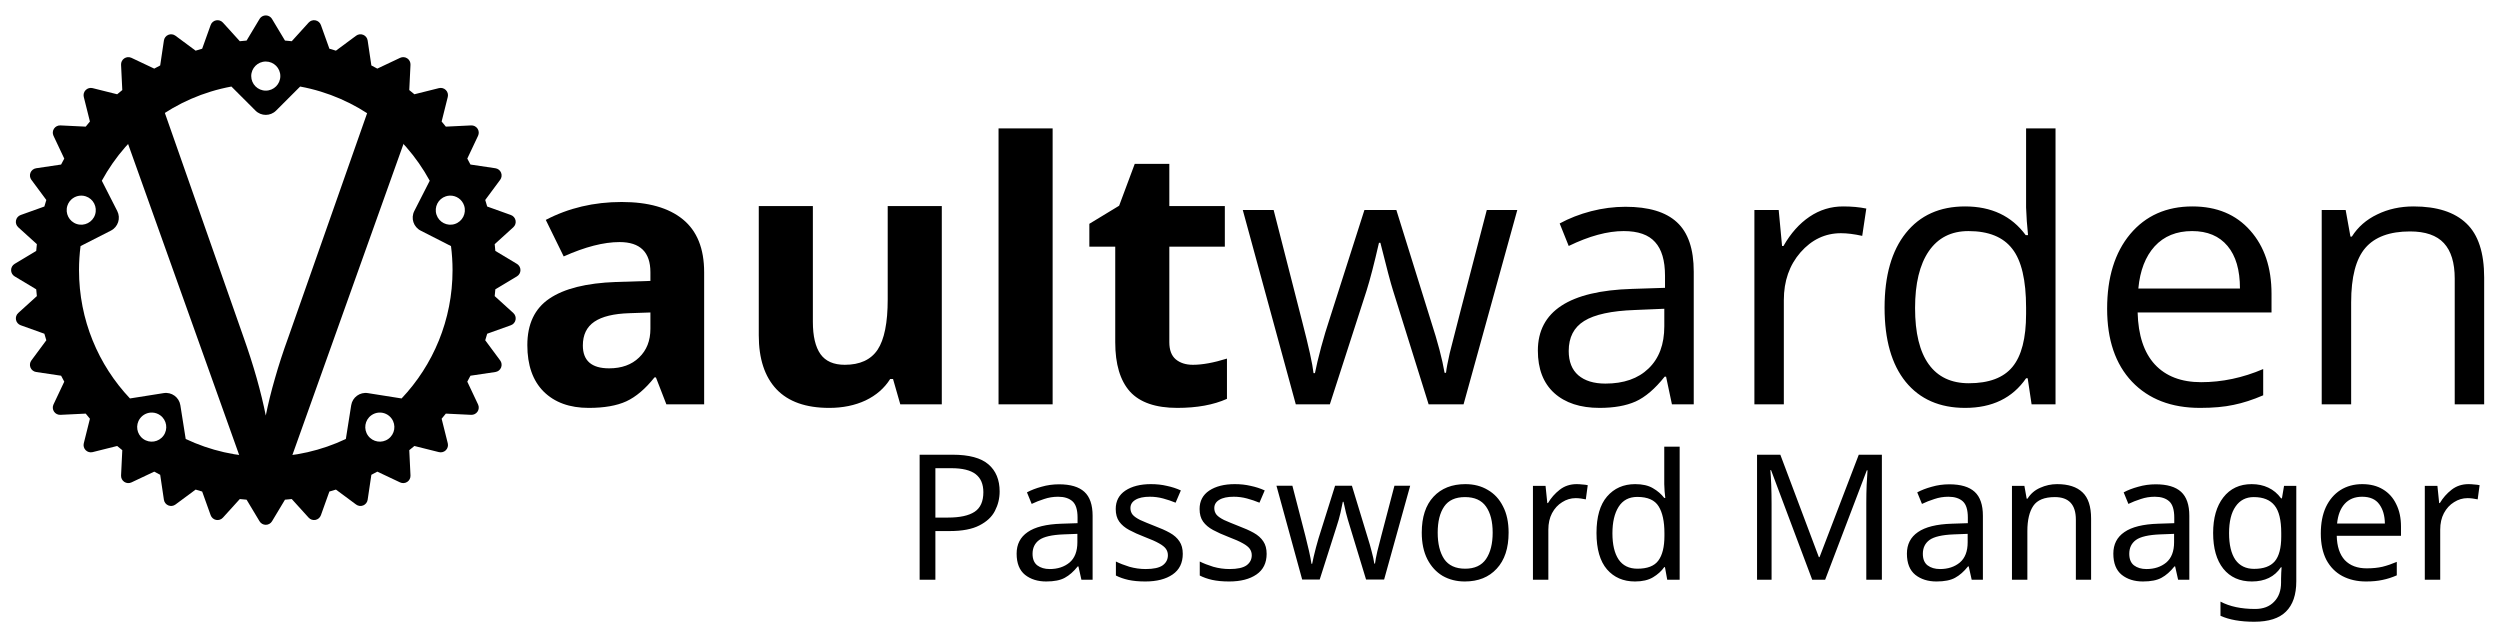
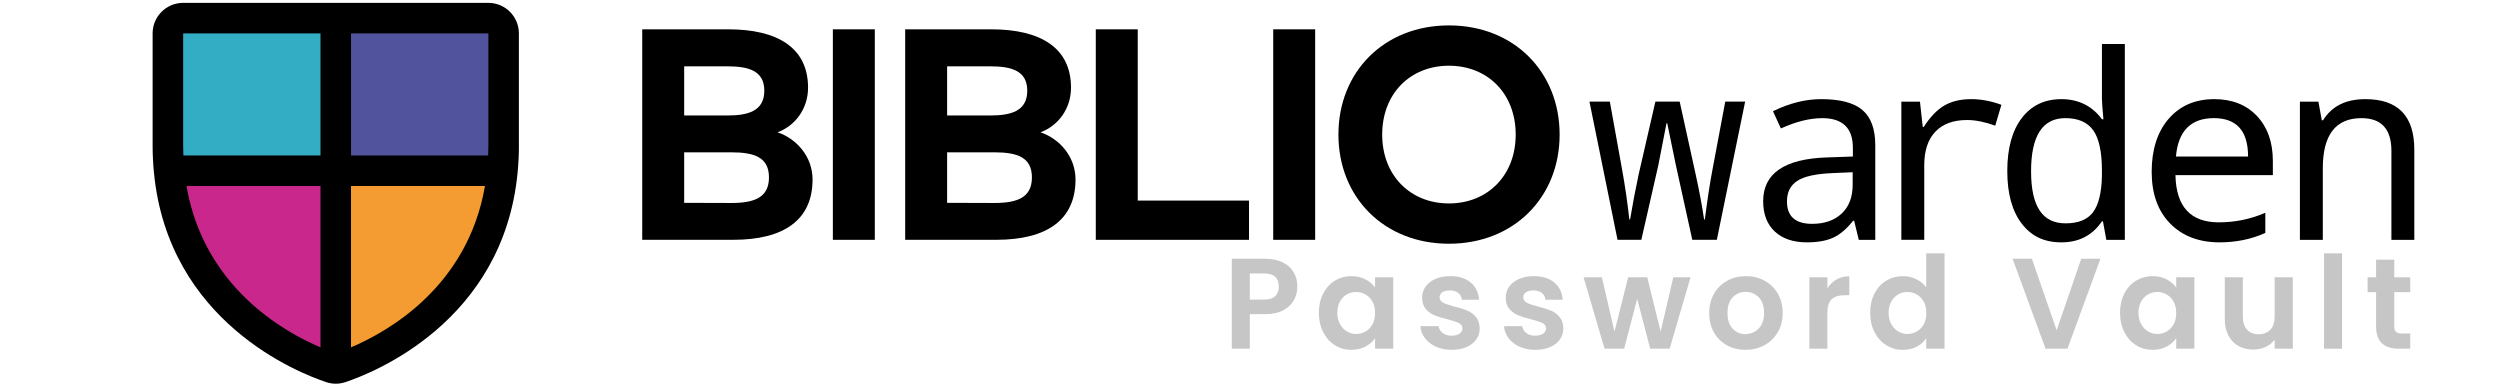
- <svg xmlns="http://www.w3.org/2000/svg" version="1.1" viewBox="0 0 800 200">
-   <path class="tw-fill-text-alt2" d="m457.16 129.39-11.407-36.49q-1.078-3.348-4.029-15.209h-.454q-2.27 9.931-3.973 15.322l-11.747 36.377h-10.896l-16.968-62.197h9.874q6.016 23.438 9.137 35.696 3.178 12.258 3.632 16.514h.454q.624-3.235 1.986-8.342 1.419-5.164 2.44-8.172l11.407-35.696h10.215l11.123 35.696q3.178 9.761 4.313 16.401h.454q.227-2.043 1.192-6.299 1.022-4.256 11.861-45.797h9.761l-17.195 62.197zm77.858 0-1.873-8.853h-.454q-4.654 5.846-9.307 7.945-4.597 2.043-11.52 2.043-9.25 0-14.528-4.767-5.221-4.767-5.221-13.563 0-18.841 30.134-19.749l10.555-.341v-3.859q0-7.321-3.178-10.783-3.121-3.518-10.045-3.518-7.775 0-17.592 4.767l-2.894-7.207q4.597-2.497 10.045-3.916 5.505-1.419 11.009-1.419 11.123 0 16.457 4.937 5.391 4.937 5.391 15.833v42.449zm-21.281-6.64q8.796 0 13.79-4.824 5.051-4.824 5.051-13.506v-5.618l-9.421.397q-11.237.397-16.231 3.518-4.937 3.064-4.937 9.591 0 5.107 3.064 7.775 3.121 2.667 8.682 2.667zm76.045-56.693q4.143 0 7.434.681l-1.305 8.739q-3.859-.851-6.81-.851-7.548 0-12.939 6.129-5.335 6.129-5.335 15.266v33.369h-9.421v-62.197h7.775l1.078 11.52h.454q3.462-6.072 8.342-9.364 4.88-3.292 10.726-3.292zm59.077 54.991h-.511q-6.526 9.477-19.522 9.477-12.201 0-19.011-8.342-6.753-8.342-6.753-23.721t6.81-23.892q6.81-8.512 18.954-8.512 12.655 0 19.408 9.193h.738l-.397-4.483-.227-4.37v-25.311h9.421v88.301h-7.662zm-18.841 1.589q9.648 0 13.96-5.221 4.37-5.278 4.37-16.968v-1.986q0-13.223-4.426-18.841-4.37-5.675-14.017-5.675-8.286 0-12.712 6.47-4.37 6.413-4.37 18.16 0 11.918 4.37 17.99 4.37 6.072 12.825 6.072zm74 7.888q-13.79 0-21.792-8.399-7.945-8.399-7.945-23.324 0-15.039 7.377-23.892 7.434-8.853 19.919-8.853 11.69 0 18.501 7.718 6.81 7.662 6.81 20.26v5.959h-42.846q.284 10.953 5.505 16.628 5.278 5.675 14.812 5.675 10.045 0 19.863-4.199v8.399q-4.994 2.156-9.477 3.064-4.426.965-10.726.965zm-2.554-56.58q-7.491 0-11.975 4.88-4.426 4.88-5.221 13.506h32.518q0-8.91-3.973-13.62-3.973-4.767-11.35-4.767zm84.047 55.445v-40.236q0-7.604-3.462-11.35-3.462-3.745-10.839-3.745-9.761 0-14.301 5.278t-4.54 17.422v32.631h-9.421v-62.197h7.662l1.532 8.512h.454q2.894-4.597 8.115-7.094 5.221-2.554 11.634-2.554 11.237 0 16.912 5.448 5.675 5.391 5.675 17.309v40.576z" />
-   <path class="tw-fill-text-alt2" d="m213.24 129.39-3.348-8.626h-.454q-4.37 5.505-9.023 7.662-4.597 2.1-12.031 2.1-9.137 0-14.415-5.221-5.221-5.221-5.221-14.869 0-10.102 7.037-14.869 7.094-4.824 21.338-5.335l11.009-.341v-2.781q0-9.648-9.874-9.648-7.604 0-17.876 4.597l-5.732-11.69q10.953-5.732 24.289-5.732 12.769 0 19.579 5.561 6.81 5.561 6.81 16.912v42.279zm-5.107-29.397-6.696.227q-7.548.227-11.237 2.724-3.689 2.497-3.689 7.604 0 7.321 8.399 7.321 6.016 0 9.591-3.462 3.632-3.462 3.632-9.193zm79.962 29.397-2.327-8.115h-.908q-2.781 4.426-7.888 6.867-5.107 2.384-11.634 2.384-11.18 0-16.855-5.959-5.675-6.016-5.675-17.252v-41.371h17.309v37.058q0 6.867 2.44 10.328 2.44 3.405 7.775 3.405 7.264 0 10.499-4.824 3.235-4.88 3.235-16.117v-29.85h17.309v63.447zm48.748 0h-17.309v-88.301h17.309zm44.889-12.655q4.54 0 10.896-1.986v12.882q-6.47 2.894-15.89 2.894-10.385 0-15.152-5.221-4.71-5.278-4.71-15.776v-30.588h-8.286v-7.321l9.534-5.788 4.994-13.393h11.066v13.506h17.763v12.996h-17.763v30.588q0 3.689 2.043 5.448 2.1 1.759 5.505 1.759z" />
-   <path class="tw-fill-text-alt2" d="m51.982 33.947-15.322.002 41.131 115.17h14.518l41.131-115.17h-15.162l-25.971 73.872c-1.72 4.731-3.171 9.193-4.354 13.387-1.183 4.086-2.152 8.012-2.904 11.775-.753-3.764-1.72-7.742-2.902-11.936-1.183-4.194-2.635-8.71-4.356-13.549l-25.809-73.552z" />
-   <path class="tw-fill-text-alt2" d="m84.264 5.075a2.329 2.329 0 00-1.212.997l-4.145 6.908c-.726.06-1.45.125-2.17.207l-5.406-5.96a2.329 2.329 0 00-3.92.78l-2.716 7.58c-.701.202-1.401.405-2.093.627l-6.462-4.787a2.329 2.329 0 00-3.691 1.53l-1.188 7.987c-.638.331-1.275.664-1.902 1.012l-7.297-3.448a2.329 2.329 0 00-3.322 2.22l.393 8.094c-.552.441-1.1.887-1.639 1.344l-7.859-1.965a2.329 2.329 0 00-2.825 2.825l1.965 7.859c-.456.539-.903 1.087-1.344 1.639l-8.094-.393a2.329 2.329 0 00-2.22 3.322l3.448 7.297c-.349.627-.682 1.264-1.012 1.902l-7.987 1.188a2.329 2.329 0 00-1.53 3.691l4.787 6.462c-.222.692-.425 1.392-.627 2.093l-7.58 2.716a2.329 2.329 0 00-.78 3.92l5.96 5.406c-.081.72-.146 1.444-.207 2.17l-6.908 4.145a2.329 2.329 0 000 3.995l6.908 4.144c.06.726.125 1.451.207 2.171l-5.96 5.406a2.329 2.329 0 00.78 3.919l7.58 2.716c.202.701.405 1.402.627 2.094l-4.787 6.46a2.329 2.329 0 001.53 3.692l7.987 1.188c.331.638.664 1.275 1.012 1.902l-3.448 7.297a2.329 2.329 0 002.22 3.322l8.094-.393c.441.552.887 1.1 1.344 1.639l-1.965 7.859a2.329 2.329 0 002.825 2.825l7.859-1.965c.539.456 1.087.903 1.639 1.344l-.393 8.093a2.329 2.329 0 003.322 2.22l7.297-3.447c.627.349 1.264.682 1.902 1.012l1.188 7.987a2.329 2.329 0 003.691 1.529l6.462-4.786c.692.222 1.392.425 2.093.627l2.716 7.58a2.329 2.329 0 003.92.779l5.405-5.959c.72.081 1.445.146 2.171.207l4.145 6.908a2.329 2.329 0 003.995 0l4.144-6.908c.727-.06 1.452-.125 2.172-.207l5.405 5.959a2.329 2.329 0 003.919-.779l2.716-7.58c.701-.202 1.402-.405 2.094-.627l6.46 4.786a2.329 2.329 0 003.692-1.529l1.188-7.987c.638-.331 1.275-.664 1.902-1.012l7.297 3.447a2.329 2.329 0 003.322-2.22l-.393-8.093c.552-.441 1.1-.887 1.639-1.344l7.859 1.965a2.329 2.329 0 002.825-2.825l-1.965-7.859c.457-.539.903-1.087 1.344-1.639l8.093.393a2.329 2.329 0 002.22-3.322l-3.447-7.297c.349-.627.682-1.264 1.012-1.902l7.987-1.188a2.329 2.329 0 001.529-3.692l-4.786-6.46c.222-.692.425-1.393.627-2.094l7.58-2.716a2.329 2.329 0 00.779-3.919l-5.959-5.405c.081-.721.146-1.446.207-2.172l6.908-4.144a2.329 2.329 0 000-3.995l-6.908-4.145c-.06-.726-.125-1.451-.207-2.171l5.959-5.405a2.329 2.329 0 00-.779-3.92l-7.58-2.716c-.202-.701-.405-1.401-.627-2.093l4.786-6.462a2.329 2.329 0 00-1.529-3.691l-7.987-1.188c-.331-.638-.664-1.275-1.012-1.902l3.447-7.297a2.329 2.329 0 00-2.22-3.322l-8.093.393c-.441-.552-.887-1.1-1.344-1.639l1.965-7.859a2.329 2.329 0 00-2.825-2.825l-7.859 1.965c-.539-.457-1.087-.903-1.639-1.344l.393-8.094a2.329 2.329 0 00-3.322-2.22l-7.297 3.448c-.627-.349-1.264-.682-1.902-1.012l-1.188-7.987a2.329 2.329 0 00-3.692-1.53l-6.46 4.787c-.692-.222-1.393-.425-2.094-.627l-2.716-7.58a2.329 2.329 0 00-3.919-.78l-5.406 5.96c-.72-.081-1.445-.146-2.171-.207l-4.144-6.908a2.329 2.329 0 00-2.783-.997zm.785 14.613a4.657 4.657 0 014.657 4.657 4.657 4.657 0 01-4.657 4.657 4.657 4.657 0 01-4.657-4.657 4.657 4.657 0 014.657-4.657zm-10.998 8.006 7.706 7.706a4.657 4.657 0 006.585 0l7.706-7.706c17.959 3.321 33.023 14.65 41.468 30.141l-4.943 9.7a4.657 4.657 0 002.035 6.263l9.712 4.949c.322 2.518.495 5.084.495 7.692 0 15.934-6.197 30.369-16.306 41.066l-10.796-1.709a4.657 4.657 0 00-5.328 3.87l-1.712 10.804c-7.76 3.674-16.443 5.734-25.624 5.734-9.181 0-17.864-2.061-25.625-5.735l-1.712-10.803a4.657 4.657 0 00-5.328-3.872l-10.795 1.71c-10.108-10.697-16.306-25.132-16.306-41.066 0-2.608.173-5.174.495-7.692l9.711-4.949a4.657 4.657 0 002.035-6.263l-4.942-9.699c8.445-15.492 23.508-26.821 41.468-30.142zm-47.923 34.902a4.657 4.657 0 011.306.226 4.657 4.657 0 012.99 5.868 4.657 4.657 0 01-5.868 2.991 4.657 4.657 0 01-2.991-5.869 4.657 4.657 0 014.563-3.216zm117.84 0a4.657 4.657 0 014.562 3.216 4.657 4.657 0 01-2.99 5.869 4.657 4.657 0 01-5.868-2.991 4.657 4.657 0 012.99-5.868 4.657 4.657 0 011.306-.226zm-95.153 69.428a4.657 4.657 0 012.471.882 4.657 4.657 0 011.031 6.505 4.657 4.657 0 01-6.505 1.031 4.657 4.657 0 01-1.031-6.505 4.657 4.657 0 014.034-1.913zm72.463 0a4.657 4.657 0 014.034 1.913 4.657 4.657 0 01-1.031 6.505 4.657 4.657 0 01-6.505-1.031 4.657 4.657 0 011.031-6.505 4.657 4.657 0 012.471-.882z" />
-   <path class="tw-fill-text-alt2" d="m304.87 145.51q7.844 0 11.429 3.081t3.586 8.684q0 3.305-1.513 6.219-1.457 2.857-4.986 4.65-3.474 1.793-9.468 1.793h-4.594v15.575h-5.042v-40.003zm-.448 4.314h-5.098v15.799h4.034q5.715 0 8.516-1.849 2.801-1.849 2.801-6.275 0-3.866-2.465-5.771-2.465-1.905-7.788-1.905zm34.456 5.154q5.491 0 8.124 2.409t2.633 7.676v20.449h-3.586l-.952-4.258h-.224q-1.961 2.465-4.146 3.642-2.129 1.177-5.939 1.177-4.09 0-6.779-2.129-2.689-2.185-2.689-6.779 0-4.482 3.53-6.891 3.53-2.465 10.869-2.689l5.098-.168v-1.793q0-3.754-1.625-5.21t-4.594-1.457q-2.353 0-4.482.728-2.129.672-3.978 1.569l-1.513-3.698q1.961-1.065 4.65-1.793 2.689-.784 5.603-.784zm1.457 16.023q-5.603.224-7.788 1.793-2.129 1.569-2.129 4.426 0 2.521 1.513 3.698 1.569 1.177 3.978 1.177 3.81 0 6.331-2.073 2.521-2.129 2.521-6.499v-2.689zm38.154 6.219q0 4.37-3.249 6.611-3.249 2.241-8.74 2.241-3.138 0-5.434-.504-2.241-.504-3.978-1.401v-4.482q1.793.896 4.314 1.681 2.577.728 5.21.728 3.754 0 5.434-1.177 1.681-1.233 1.681-3.249 0-1.121-.616-2.017-.616-.896-2.241-1.793-1.569-.896-4.538-2.017-2.913-1.121-4.986-2.241t-3.193-2.689-1.121-4.034q0-3.81 3.081-5.883 3.137-2.073 8.18-2.073 2.745 0 5.098.56 2.409.504 4.482 1.457l-1.681 3.922q-1.905-.784-3.978-1.345t-4.258-.56q-3.025 0-4.65 1.008-1.569.952-1.569 2.633 0 1.233.728 2.129.728.84 2.409 1.681 1.737.784 4.594 1.905 2.857 1.065 4.874 2.185t3.081 2.745q1.065 1.569 1.065 3.978zm26.836 0q0 4.37-3.249 6.611t-8.74 2.241q-3.138 0-5.434-.504-2.241-.504-3.978-1.401v-4.482q1.793.896 4.314 1.681 2.577.728 5.21.728 3.754 0 5.434-1.177 1.681-1.233 1.681-3.249 0-1.121-.616-2.017-.616-.896-2.241-1.793-1.569-.896-4.538-2.017-2.913-1.121-4.986-2.241-2.073-1.121-3.193-2.689t-1.121-4.034q0-3.81 3.081-5.883 3.138-2.073 8.18-2.073 2.745 0 5.098.56 2.409.504 4.482 1.457l-1.681 3.922q-1.905-.784-3.978-1.345t-4.258-.56q-3.025 0-4.65 1.008-1.569.952-1.569 2.633 0 1.233.728 2.129.728.84 2.409 1.681 1.737.784 4.594 1.905 2.857 1.065 4.874 2.185 2.017 1.121 3.081 2.745 1.065 1.569 1.065 3.978zm26.668-8.684q-.728-2.297-1.289-4.482-.504-2.241-.784-3.474h-.224q-.224 1.233-.728 3.474-.504 2.185-1.289 4.538l-5.378 16.864h-5.603l-8.236-30.03h5.098l4.146 16.023q.616 2.409 1.177 4.874.56 2.465.784 4.09h.224q.224-.952.504-2.353.336-1.401.728-2.913.392-1.569.784-2.801l5.322-16.92h5.378l5.154 16.92q.616 1.905 1.177 4.146.616 2.241.84 3.866h.224q.168-1.401.728-3.866.616-2.465 1.289-5.042l4.202-16.023h5.042l-8.348 30.03h-5.771zm50.76 1.905q0 7.452-3.81 11.541-3.754 4.09-10.197 4.09-3.978 0-7.115-1.793-3.081-1.849-4.874-5.322-1.793-3.53-1.793-8.516 0-7.452 3.754-11.485t10.197-4.034q4.09 0 7.171 1.849 3.138 1.793 4.874 5.266 1.793 3.418 1.793 8.404zm-22.691 0q0 5.322 2.073 8.46 2.129 3.081 6.723 3.081 4.538 0 6.667-3.081 2.129-3.137 2.129-8.46t-2.129-8.348q-2.129-3.025-6.723-3.025t-6.667 3.025q-2.073 3.025-2.073 8.348zm44.485-15.519q.84 0 1.793.112 1.008.056 1.737.224l-.616 4.538q-.728-.168-1.625-.28-.84-.112-1.625-.112-2.297 0-4.314 1.289-2.017 1.233-3.249 3.53-1.177 2.241-1.177 5.266v16.023h-4.93v-30.03h4.034l.56 5.49h.224q1.457-2.465 3.754-4.258 2.297-1.793 5.434-1.793zm18.657 31.15q-5.603 0-8.964-3.866-3.362-3.922-3.362-11.653t3.362-11.653q3.418-3.978 9.02-3.978 3.474 0 5.659 1.289 2.241 1.289 3.642 3.138h.336q-.056-.728-.224-2.129-.112-1.457-.112-2.297v-11.99h4.93v42.58h-3.978l-.728-4.034h-.224q-1.345 1.905-3.586 3.249-2.241 1.345-5.771 1.345zm.784-4.09q4.762 0 6.667-2.577 1.961-2.633 1.961-7.9v-.896q0-5.603-1.849-8.572-1.849-3.025-6.835-3.025-3.978 0-5.995 3.193-1.961 3.137-1.961 8.46 0 5.378 1.961 8.348 2.017 2.969 6.051 2.969zm55.914 3.53-13.166-35.072h-.224q.168 1.737.28 4.706.112 2.913.112 6.107v24.259h-4.65v-40.003h7.452l12.326 32.775h.224l12.55-32.775h7.395v40.003h-4.986v-24.595q0-2.913.112-5.771.168-2.857.28-4.65h-.224l-13.334 35.016zm43.868-30.534q5.491 0 8.124 2.409t2.633 7.676v20.449h-3.586l-.952-4.258h-.224q-1.961 2.465-4.146 3.642-2.129 1.177-5.939 1.177-4.09 0-6.779-2.129-2.689-2.185-2.689-6.779 0-4.482 3.53-6.891 3.53-2.465 10.869-2.689l5.098-.168v-1.793q0-3.754-1.625-5.21t-4.594-1.457q-2.353 0-4.482.728-2.129.672-3.978 1.569l-1.513-3.698q1.961-1.065 4.65-1.793 2.689-.784 5.603-.784zm1.457 16.023q-5.603.224-7.788 1.793-2.129 1.569-2.129 4.426 0 2.521 1.513 3.698 1.569 1.177 3.978 1.177 3.81 0 6.331-2.073 2.521-2.129 2.521-6.499v-2.689zm33.055-16.079q5.378 0 8.124 2.633 2.745 2.577 2.745 8.404v19.553h-4.874v-19.217q0-7.227-6.723-7.227-4.986 0-6.891 2.801t-1.905 8.068v15.575h-4.93v-30.03h3.978l.728 4.09h.28q1.457-2.353 4.034-3.474 2.577-1.177 5.434-1.177zm31.543.056q5.491 0 8.124 2.409t2.633 7.676v20.449h-3.586l-.952-4.258h-.224q-1.961 2.465-4.146 3.642-2.129 1.177-5.939 1.177-4.09 0-6.779-2.129-2.689-2.185-2.689-6.779 0-4.482 3.53-6.891 3.53-2.465 10.869-2.689l5.098-.168v-1.793q0-3.754-1.625-5.21t-4.594-1.457q-2.353 0-4.482.728-2.129.672-3.978 1.569l-1.513-3.698q1.961-1.065 4.65-1.793 2.689-.784 5.603-.784zm1.457 16.023q-5.603.224-7.788 1.793-2.129 1.569-2.129 4.426 0 2.521 1.513 3.698 1.569 1.177 3.978 1.177 3.81 0 6.331-2.073 2.521-2.129 2.521-6.499v-2.689zm29.246-16.079q2.969 0 5.322 1.121 2.409 1.121 4.09 3.418h.28l.672-3.978h3.922v30.534q0 6.443-3.305 9.693-3.249 3.249-10.141 3.249-6.611 0-10.813-1.905v-4.538q4.426 2.353 11.093 2.353 3.866 0 6.051-2.297 2.241-2.241 2.241-6.163v-1.177q0-.672.056-1.905.056-1.289.112-1.793h-.224q-3.025 4.538-9.3 4.538-5.827 0-9.132-4.09-3.249-4.09-3.249-11.429 0-7.171 3.249-11.373 3.305-4.258 9.076-4.258zm.672 4.146q-3.754 0-5.827 3.025-2.073 2.969-2.073 8.516t2.017 8.516q2.073 2.913 5.995 2.913 4.538 0 6.611-2.409 2.073-2.465 2.073-7.9v-1.177q0-6.163-2.129-8.796-2.129-2.689-6.667-2.689zm34.736-4.146q3.866 0 6.611 1.681 2.801 1.681 4.258 4.762 1.513 3.025 1.513 7.115v2.969h-20.562q.112 5.098 2.577 7.788 2.521 2.633 7.003 2.633 2.857 0 5.042-.504 2.241-.56 4.594-1.569v4.314q-2.297 1.008-4.538 1.457-2.241.504-5.322.504-4.258 0-7.564-1.737-3.249-1.737-5.098-5.154-1.793-3.474-1.793-8.46 0-4.93 1.625-8.46 1.681-3.53 4.65-5.434 3.025-1.905 7.003-1.905zm-.056 4.034q-3.53 0-5.603 2.297-2.017 2.241-2.409 6.275h15.295q-.056-3.81-1.793-6.163-1.737-2.409-5.491-2.409zm34.064-4.034q.84 0 1.793.112 1.008.056 1.737.224l-.616 4.538q-.728-.168-1.625-.28-.84-.112-1.625-.112-2.297 0-4.314 1.289-2.017 1.233-3.249 3.53-1.177 2.241-1.177 5.266v16.023h-4.93v-30.03h4.034l.56 5.49h.224q1.457-2.465 3.754-4.258 2.297-1.793 5.434-1.793z" />
+ <svg xmlns="http://www.w3.org/2000/svg" id="uuid-e4554926-e0fe-4fbd-aac4-edd4d55d626f" viewBox="0 0 1164 180">
+   <defs>
+     <style>.uuid-dbe8dda0-b7cb-434e-84d6-594ef315866c{fill:#000;}.uuid-dbe8dda0-b7cb-434e-84d6-594ef315866c,.uuid-99a46fa0-15a3-4a90-bdf3-8faa82ed3040,.uuid-cb8717f6-aeb0-4bbc-b892-fb8bc51029be,.uuid-bb3f705c-6ec0-4946-a159-00e1949ac590,.uuid-ba64a1e7-4ece-44b9-819d-3921faf54624,.uuid-60f8ebaf-0a2b-4f25-9bca-137de472aa12{stroke-width:0px;}.uuid-99a46fa0-15a3-4a90-bdf3-8faa82ed3040{fill:#32adc3;}.uuid-cb8717f6-aeb0-4bbc-b892-fb8bc51029be{fill:#c6c6c6;}.uuid-bb3f705c-6ec0-4946-a159-00e1949ac590{fill:#ca278c;}.uuid-ba64a1e7-4ece-44b9-819d-3921faf54624{fill:#f49c31;isolation:isolate;}.uuid-60f8ebaf-0a2b-4f25-9bca-137de472aa12{fill:#51539d;}</style>
+   </defs>
+   <path class="uuid-dbe8dda0-b7cb-434e-84d6-594ef315866c" d="M339.06,13.65c22.82,0,37.17,8.47,37.17,27.16,0,9.87-6.02,17.78-14.21,20.79,8.96,3.01,16.31,11.41,16.31,21.98,0,18.83-13.37,28.07-36.89,28.07h-42.42V13.65h40.04ZM318.55,30.88v22.89h20.02c9.73,0,17.29-2.03,17.29-11.55s-7.7-11.34-17.36-11.34h-19.95ZM318.55,70.92v23.52l21.91.07c10.78,0,17.57-2.52,17.57-11.9s-6.79-11.69-17.57-11.69h-21.91Z" />
+   <path class="uuid-dbe8dda0-b7cb-434e-84d6-594ef315866c" d="M407.31,111.66h-19.53V13.65h19.53v98.01Z" />
+   <path class="uuid-dbe8dda0-b7cb-434e-84d6-594ef315866c" d="M461.49,13.65c22.82,0,37.17,8.47,37.17,27.16,0,9.87-6.02,17.78-14.21,20.79,8.96,3.01,16.31,11.41,16.31,21.98,0,18.83-13.37,28.07-36.89,28.07h-42.42V13.65h40.04ZM440.98,30.88v22.89h20.02c9.73,0,17.29-2.03,17.29-11.55s-7.7-11.34-17.36-11.34h-19.95ZM440.98,70.92v23.52l21.91.07c10.78,0,17.57-2.52,17.57-11.9s-6.79-11.69-17.57-11.69h-21.91Z" />
+   <path class="uuid-dbe8dda0-b7cb-434e-84d6-594ef315866c" d="M581.54,111.66h-71.34V13.65h19.53v79.74h51.81v18.27Z" />
+   <path class="uuid-dbe8dda0-b7cb-434e-84d6-594ef315866c" d="M612.34,111.66h-19.53V13.65h19.53v98.01Z" />
+   <path class="uuid-dbe8dda0-b7cb-434e-84d6-594ef315866c" d="M726.16,62.66c0,29.26-21.35,50.82-51.53,50.82s-51.46-21.56-51.46-50.82,21.28-50.83,51.46-50.83,51.53,21.56,51.53,50.83ZM643.55,62.66c0,19.04,13.09,32.06,31.08,32.06s31.08-13.02,31.08-32.06-13.02-32.06-31.08-32.06-31.08,13.02-31.08,32.06Z" />
+   <path class="uuid-dbe8dda0-b7cb-434e-84d6-594ef315866c" d="M780.25,76.74l-3.98-19.34h-.35l-3.81,19.57-7.91,34.69h-11.08l-13.07-64.34h9.49l5.74,31.82c1.33,7.27,2.44,14.94,3.34,23.03h.35c1.21-7.23,2.54-14.22,3.99-20.98l7.79-33.87h11.31l7.44,33.87c1.68,7.62,2.99,14.61,3.93,20.98h.35c1.21-9.45,2.38-17.13,3.52-23.03l5.98-31.82h9.26l-13.18,64.34h-11.43l-7.68-34.92Z" />
+   <path class="uuid-dbe8dda0-b7cb-434e-84d6-594ef315866c" d="M863.3,102.76h-.47c-3.01,3.79-6.09,6.42-9.26,7.88s-7.25,2.2-12.25,2.2c-6.37,0-11.36-1.68-14.97-5.04s-5.42-8.07-5.42-14.12c0-12.97,9.96-19.77,29.88-20.39l11.89-.41v-4.04c0-9.22-4.77-13.83-14.3-13.83-5.74,0-12.15,1.6-19.22,4.8l-3.69-8.03c7.66-3.75,15.14-5.62,22.44-5.62,8.87,0,15.28,1.7,19.25,5.1s5.95,8.85,5.95,16.35v44.06h-7.68l-2.17-8.91ZM853.1,80.61c-7.66.31-13.09,1.51-16.29,3.6s-4.8,5.28-4.8,9.58c0,6.95,3.91,10.43,11.72,10.43,5.74,0,10.32-1.59,13.74-4.78s5.13-7.67,5.13-13.45v-5.8l-9.49.41Z" />
+   <path class="uuid-dbe8dda0-b7cb-434e-84d6-594ef315866c" d="M928.98,58.52c-4.8-1.76-9.18-2.64-13.12-2.64-6.37,0-11.28,1.81-14.74,5.42s-5.19,8.84-5.19,15.67v34.69h-10.66V47.33h8.67l1.29,11.78h.47c2.97-4.65,6.15-7.97,9.55-9.96s7.58-2.99,12.54-2.99c4.61,0,9.3.88,14.06,2.64l-2.87,9.73Z" />
+   <path class="uuid-dbe8dda0-b7cb-434e-84d6-594ef315866c" d="M978.66,103.05c-4.41,6.52-10.7,9.79-18.87,9.79s-14.01-2.92-18.49-8.76-6.71-13.99-6.71-24.46,2.25-18.76,6.74-24.64,10.64-8.82,18.46-8.82,14.34,3.12,18.87,9.38h.7c-.47-5.04-.7-8.2-.7-9.49v-25.55h10.66v91.17h-8.61l-1.58-8.61h-.47ZM978.66,79.61c0-8.87-1.36-15.19-4.07-18.96s-7.04-5.65-12.98-5.65c-10.62,0-15.94,8.24-15.94,24.73s5.35,24.26,16.05,24.26c5.94,0,10.21-1.73,12.8-5.19s3.97-9.05,4.13-16.79v-2.4Z" />
+   <path class="uuid-dbe8dda0-b7cb-434e-84d6-594ef315866c" d="M1012.89,81.55c.31,14.65,7.03,21.97,20.16,21.97,7.62,0,14.84-1.48,21.68-4.45v9.38c-6.48,2.93-13.59,4.39-21.33,4.39-9.57,0-17.23-2.92-22.97-8.76s-8.61-13.88-8.61-24.11,2.65-18.62,7.94-24.7,12.37-9.11,21.24-9.11c8.28,0,14.89,2.62,19.83,7.85s7.41,12.21,7.41,20.92v6.62h-45.35ZM1046.7,72.87c0-11.91-5.31-17.87-15.94-17.87s-16.62,5.96-17.64,17.87h33.57Z" />
+   <path class="uuid-dbe8dda0-b7cb-434e-84d6-594ef315866c" d="M1113.44,70.24c0-10.16-4.65-15.23-13.95-15.23-11.99,0-17.99,7.77-17.99,23.32v33.34h-10.66V47.33h8.61l1.58,8.67h.59c4.02-6.56,10.59-9.84,19.69-9.84,15.2,0,22.79,7.83,22.79,23.5v42.01h-10.66v-41.43Z" />
+   <polyline class="uuid-60f8ebaf-0a2b-4f25-9bca-137de472aa12" points="161.73 12.71 231.08 12.71 231.08 76.09 161.73 76.09" />
+   <path class="uuid-bb3f705c-6ec0-4946-a159-00e1949ac590" d="M155.19,168.03c-6.3-1.7-15.35-4.89-25.01-11.08-10.11-6.49-16.32-13.35-19.61-17.05-7.93-8.9-12.13-16.72-16.2-24.44-5.44-10.3-14.25-26.99-9.38-31.55,1.37-1.28,3.38-1.18,4.26-1.14,9.69.46,33.16.31,65.37,0" />
+   <path class="uuid-ba64a1e7-4ece-44b9-819d-3921faf54624" d="M234.21,79.36h-77.6v92.06c.74,0,1.48-.13,2.18-.36,11.95-3.96,69.18-26.26,75.43-91.69h0Z" />
+   <polyline class="uuid-99a46fa0-15a3-4a90-bdf3-8faa82ed3040" points="81.58 12.71 154.05 12.71 154.05 77.51 81.58 79.36" />
+   <path class="uuid-dbe8dda0-b7cb-434e-84d6-594ef315866c" d="M241.59,67.65V15.54c0-7.85-6.37-14.2-14.21-14.21H85.27c-7.85,0-14.2,6.37-14.21,14.21v52.11c0,4.31.21,8.46.59,12.47,0,.06.01.12.02.18,6.67,69.63,67.49,93.4,80.25,97.63,2.87.97,5.97.97,8.84,0,12.76-4.23,73.57-27.99,80.24-97.61,0-.08.02-.15.02-.23.38-4,.59-8.14.59-12.45ZM227.38,67.65c0,1.61-.04,3.18-.1,4.74h-63.84V15.54h63.95v52.11ZM85.27,15.54h63.96v56.85h-63.85c-.06-1.56-.1-3.13-.1-4.74V15.54ZM86.84,86.61h62.38v75.12c-17.46-7.4-54.34-28.32-62.38-75.12ZM163.43,161.72v-75.11h62.37c-8.04,46.77-44.88,67.69-62.37,75.11Z" />
+   <path class="uuid-cb8717f6-aeb0-4bbc-b892-fb8bc51029be" d="M602.46,139.73c-1.06,1.96-2.72,3.54-4.98,4.74-2.26,1.2-5.11,1.8-8.55,1.8h-7.02v16.08h-8.4v-41.88h15.42c3.24,0,6,.56,8.28,1.68,2.28,1.12,3.99,2.66,5.13,4.62,1.14,1.96,1.71,4.18,1.71,6.66,0,2.24-.53,4.34-1.59,6.3ZM593.73,137.9c1.12-1.06,1.68-2.55,1.68-4.47,0-4.08-2.28-6.12-6.84-6.12h-6.66v12.18h6.66c2.32,0,4.04-.53,5.16-1.59Z" />
+   <path class="uuid-cb8717f6-aeb0-4bbc-b892-fb8bc51029be" d="M616.08,136.67c1.34-2.6,3.16-4.6,5.46-6,2.3-1.4,4.87-2.1,7.71-2.1,2.48,0,4.65.5,6.51,1.5,1.86,1,3.35,2.26,4.47,3.78v-4.74h8.46v33.24h-8.46v-4.86c-1.08,1.56-2.57,2.85-4.47,3.87-1.9,1.02-4.09,1.53-6.57,1.53-2.8,0-5.35-.72-7.65-2.16-2.3-1.44-4.12-3.47-5.46-6.09-1.34-2.62-2.01-5.63-2.01-9.03s.67-6.34,2.01-8.94ZM639.03,140.48c-.8-1.46-1.88-2.58-3.24-3.36-1.36-.78-2.82-1.17-4.38-1.17s-3,.38-4.32,1.14c-1.32.76-2.39,1.87-3.21,3.33-.82,1.46-1.23,3.19-1.23,5.19s.41,3.75,1.23,5.25c.82,1.5,1.9,2.65,3.24,3.45,1.34.8,2.77,1.2,4.29,1.2s3.02-.39,4.38-1.17c1.36-.78,2.44-1.9,3.24-3.36.8-1.46,1.2-3.21,1.2-5.25s-.4-3.79-1.2-5.25Z" />
+   <path class="uuid-cb8717f6-aeb0-4bbc-b892-fb8bc51029be" d="M668.55,161.42c-2.16-.98-3.87-2.31-5.13-3.99s-1.95-3.54-2.07-5.58h8.46c.16,1.28.79,2.34,1.89,3.18,1.1.84,2.47,1.26,4.11,1.26s2.85-.32,3.75-.96c.9-.64,1.35-1.46,1.35-2.46,0-1.08-.55-1.89-1.65-2.43-1.1-.54-2.85-1.13-5.25-1.77-2.48-.6-4.51-1.22-6.09-1.86-1.58-.64-2.94-1.62-4.08-2.94-1.14-1.32-1.71-3.1-1.71-5.34,0-1.84.53-3.52,1.59-5.04,1.06-1.52,2.58-2.72,4.56-3.6,1.98-.88,4.31-1.32,6.99-1.32,3.96,0,7.12.99,9.48,2.97,2.36,1.98,3.66,4.65,3.9,8.01h-8.04c-.12-1.32-.67-2.37-1.65-3.15-.98-.78-2.29-1.17-3.93-1.17-1.52,0-2.69.28-3.51.84-.82.56-1.23,1.34-1.23,2.34,0,1.12.56,1.97,1.68,2.55s2.86,1.17,5.22,1.77c2.4.6,4.38,1.22,5.94,1.86,1.56.64,2.91,1.63,4.05,2.97,1.14,1.34,1.73,3.11,1.77,5.31,0,1.92-.53,3.64-1.59,5.16-1.06,1.52-2.58,2.71-4.56,3.57-1.98.86-4.29,1.29-6.93,1.29s-5.16-.49-7.32-1.47Z" />
+   <path class="uuid-cb8717f6-aeb0-4bbc-b892-fb8bc51029be" d="M707.49,161.42c-2.16-.98-3.87-2.31-5.13-3.99-1.26-1.68-1.95-3.54-2.07-5.58h8.46c.16,1.28.79,2.34,1.89,3.18,1.1.84,2.47,1.26,4.11,1.26s2.85-.32,3.75-.96,1.35-1.46,1.35-2.46c0-1.08-.55-1.89-1.65-2.43-1.1-.54-2.85-1.13-5.25-1.77-2.48-.6-4.51-1.22-6.09-1.86-1.58-.64-2.94-1.62-4.08-2.94-1.14-1.32-1.71-3.1-1.71-5.34,0-1.84.53-3.52,1.59-5.04,1.06-1.52,2.58-2.72,4.56-3.6,1.98-.88,4.31-1.32,6.99-1.32,3.96,0,7.12.99,9.48,2.97,2.36,1.98,3.66,4.65,3.9,8.01h-8.04c-.12-1.32-.67-2.37-1.65-3.15-.98-.78-2.29-1.17-3.93-1.17-1.52,0-2.69.28-3.51.84-.82.56-1.23,1.34-1.23,2.34,0,1.12.56,1.97,1.68,2.55,1.12.58,2.86,1.17,5.22,1.77,2.4.6,4.38,1.22,5.94,1.86,1.56.64,2.91,1.63,4.05,2.97,1.14,1.34,1.73,3.11,1.77,5.31,0,1.92-.53,3.64-1.59,5.16-1.06,1.52-2.58,2.71-4.56,3.57-1.98.86-4.29,1.29-6.93,1.29s-5.16-.49-7.32-1.47Z" />
+   <path class="uuid-cb8717f6-aeb0-4bbc-b892-fb8bc51029be" d="M787.11,129.11l-9.72,33.24h-9.06l-6.06-23.22-6.06,23.22h-9.12l-9.78-33.24h8.52l5.88,25.32,6.36-25.32h8.88l6.24,25.26,5.88-25.26h8.04Z" />
+   <path class="uuid-cb8717f6-aeb0-4bbc-b892-fb8bc51029be" d="M804.03,160.76c-2.56-1.42-4.57-3.43-6.03-6.03-1.46-2.6-2.19-5.6-2.19-9s.75-6.4,2.25-9c1.5-2.6,3.55-4.61,6.15-6.03,2.6-1.42,5.5-2.13,8.7-2.13s6.1.71,8.7,2.13c2.6,1.42,4.65,3.43,6.15,6.03,1.5,2.6,2.25,5.6,2.25,9s-.77,6.4-2.31,9c-1.54,2.6-3.62,4.61-6.24,6.03-2.62,1.42-5.55,2.13-8.79,2.13s-6.08-.71-8.64-2.13ZM816.96,154.46c1.34-.74,2.41-1.85,3.21-3.33.8-1.48,1.2-3.28,1.2-5.4,0-3.16-.83-5.59-2.49-7.29-1.66-1.7-3.69-2.55-6.09-2.55s-4.41.85-6.03,2.55c-1.62,1.7-2.43,4.13-2.43,7.29s.79,5.59,2.37,7.29c1.58,1.7,3.57,2.55,5.97,2.55,1.52,0,2.95-.37,4.29-1.11Z" />
+   <path class="uuid-cb8717f6-aeb0-4bbc-b892-fb8bc51029be" d="M855.06,130.13c1.74-1,3.73-1.5,5.97-1.5v8.82h-2.22c-2.64,0-4.63.62-5.97,1.86-1.34,1.24-2.01,3.4-2.01,6.48v16.56h-8.4v-33.24h8.4v5.16c1.08-1.76,2.49-3.14,4.23-4.14Z" />
+   <path class="uuid-cb8717f6-aeb0-4bbc-b892-fb8bc51029be" d="M872.76,136.67c1.34-2.6,3.17-4.6,5.49-6,2.32-1.4,4.9-2.1,7.74-2.1,2.16,0,4.22.47,6.18,1.41,1.96.94,3.52,2.19,4.68,3.75v-15.78h8.52v44.4h-8.52v-4.92c-1.04,1.64-2.5,2.96-4.38,3.96-1.88,1-4.06,1.5-6.54,1.5-2.8,0-5.36-.72-7.68-2.16-2.32-1.44-4.15-3.47-5.49-6.09-1.34-2.62-2.01-5.63-2.01-9.03s.67-6.34,2.01-8.94ZM895.71,140.48c-.8-1.46-1.88-2.58-3.24-3.36-1.36-.78-2.82-1.17-4.38-1.17s-3,.38-4.32,1.14-2.39,1.87-3.21,3.33c-.82,1.46-1.23,3.19-1.23,5.19s.41,3.75,1.23,5.25c.82,1.5,1.9,2.65,3.24,3.45,1.34.8,2.77,1.2,4.29,1.2s3.02-.39,4.38-1.17c1.36-.78,2.44-1.9,3.24-3.36.8-1.46,1.2-3.21,1.2-5.25s-.4-3.79-1.2-5.25Z" />
+   <path class="uuid-cb8717f6-aeb0-4bbc-b892-fb8bc51029be" d="M977.97,120.47l-15.36,41.88h-10.2l-15.36-41.88h9l11.52,33.3,11.46-33.3h8.94Z" />
+   <path class="uuid-cb8717f6-aeb0-4bbc-b892-fb8bc51029be" d="M989.1,136.67c1.34-2.6,3.16-4.6,5.46-6,2.3-1.4,4.87-2.1,7.71-2.1,2.48,0,4.65.5,6.51,1.5,1.86,1,3.35,2.26,4.47,3.78v-4.74h8.46v33.24h-8.46v-4.86c-1.08,1.56-2.57,2.85-4.47,3.87-1.9,1.02-4.09,1.53-6.57,1.53-2.8,0-5.35-.72-7.65-2.16-2.3-1.44-4.12-3.47-5.46-6.09-1.34-2.62-2.01-5.63-2.01-9.03s.67-6.34,2.01-8.94ZM1012.05,140.48c-.8-1.46-1.88-2.58-3.24-3.36-1.36-.78-2.82-1.17-4.38-1.17s-3,.38-4.32,1.14-2.39,1.87-3.21,3.33c-.82,1.46-1.23,3.19-1.23,5.19s.41,3.75,1.23,5.25c.82,1.5,1.9,2.65,3.24,3.45,1.34.8,2.77,1.2,4.29,1.2s3.02-.39,4.38-1.17c1.36-.78,2.44-1.9,3.24-3.36.8-1.46,1.2-3.21,1.2-5.25s-.4-3.79-1.2-5.25Z" />
+   <path class="uuid-cb8717f6-aeb0-4bbc-b892-fb8bc51029be" d="M1067.54,129.11v33.24h-8.46v-4.2c-1.08,1.44-2.49,2.57-4.23,3.39s-3.63,1.23-5.67,1.23c-2.6,0-4.9-.55-6.9-1.65-2-1.1-3.57-2.72-4.71-4.86-1.14-2.14-1.71-4.69-1.71-7.65v-19.5h8.4v18.3c0,2.64.66,4.67,1.98,6.09,1.32,1.42,3.12,2.13,5.4,2.13s4.14-.71,5.46-2.13,1.98-3.45,1.98-6.09v-18.3h8.46Z" />
+   <path class="uuid-cb8717f6-aeb0-4bbc-b892-fb8bc51029be" d="M1090.47,117.95v44.4h-8.4v-44.4h8.4Z" />
+   <path class="uuid-cb8717f6-aeb0-4bbc-b892-fb8bc51029be" d="M1114.77,136.01v16.08c0,1.12.27,1.93.81,2.43.54.5,1.45.75,2.73.75h3.9v7.08h-5.28c-7.08,0-10.62-3.44-10.62-10.32v-16.02h-3.96v-6.9h3.96v-8.22h8.46v8.22h7.44v6.9h-7.44Z" />
</svg>
